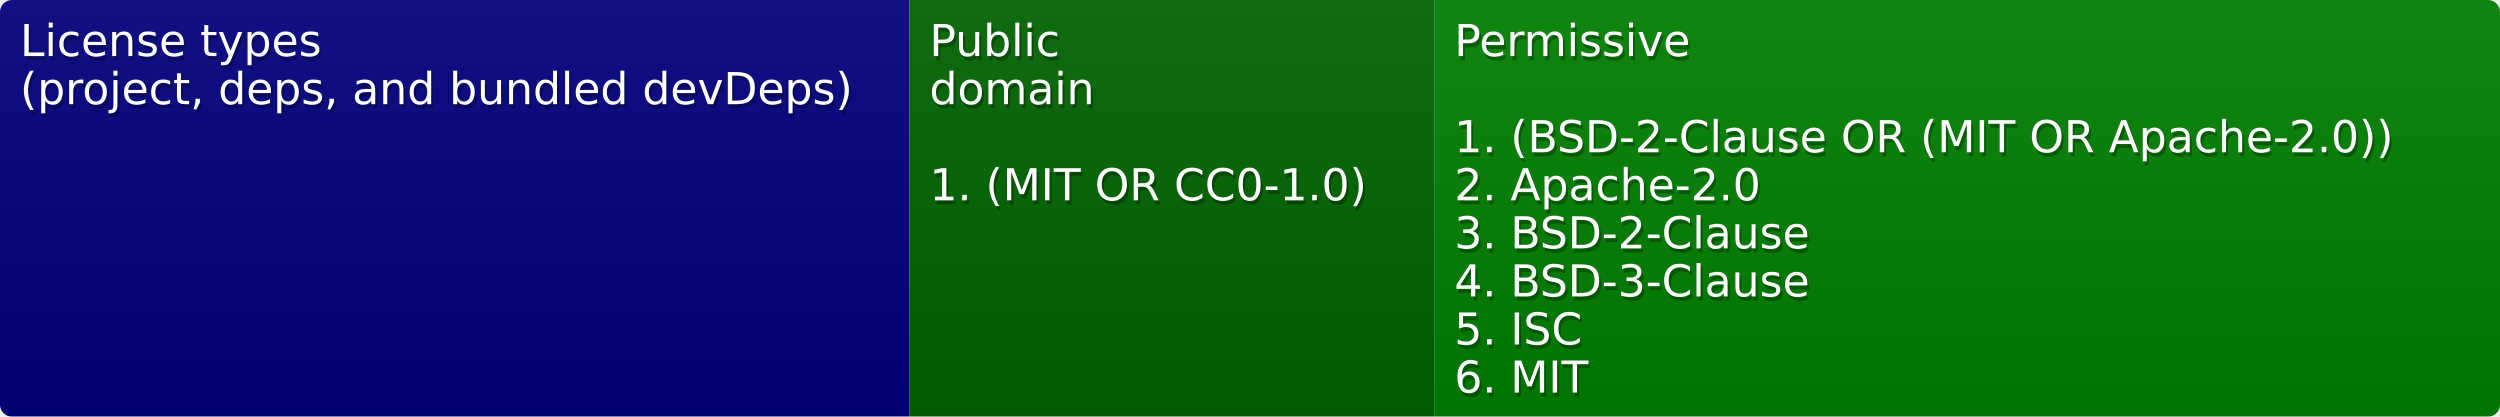
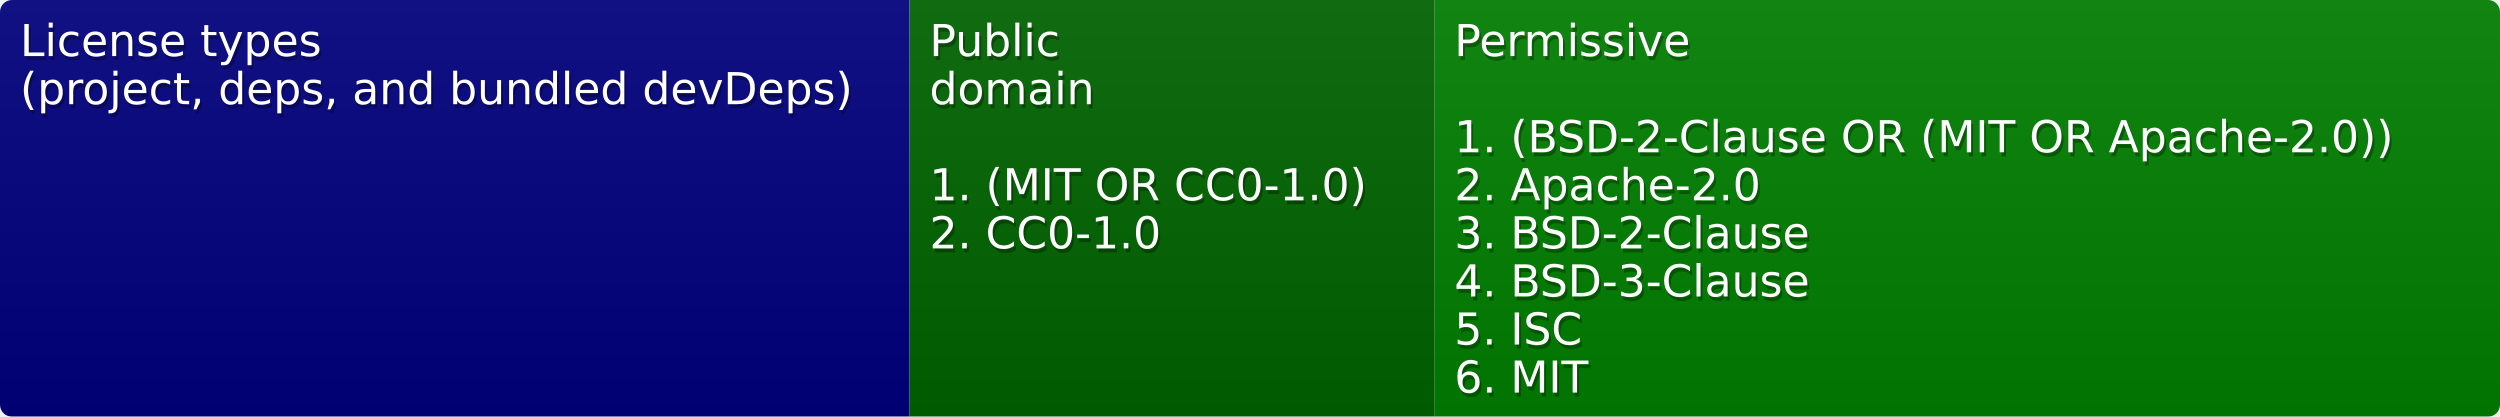
<svg xmlns="http://www.w3.org/2000/svg" width="624" height="104">
  <defs>
    <linearGradient id="smooth" x2="0" y2="100%">
      <stop offset="0" stop-color="#aaa" stop-opacity=".1" />
      <stop offset="1" stop-opacity=".1" />
    </linearGradient>
    <style>text{font-size:11px;font-family:Verdana,DejaVu Sans,Geneva,sans-serif}text.shadow{fill:#010101;fill-opacity:.3}text.high{fill:#fff}</style>
    <mask id="round">
      <rect width="100%" height="100%" rx="3" fill="#fff" />
    </mask>
  </defs>
  <g id="bg" mask="url(#round)">
    <path fill="navy" d="M0 0h227v104H0z" />
    <path fill="#006400" d="M227 0h131v104H227z" />
    <path fill="green" d="M358 0h266v104H358z" />
    <path fill="url(#smooth)" d="M0 0h624v104H0z" />
  </g>
  <g id="fg">
    <text class="shadow" x="5.5" y="15">License types</text>
    <text class="high" x="5" y="14">License types</text>
    <text class="shadow" x="5.5" y="27">(project, deps, and bundled devDeps)</text>
    <text class="high" x="5" y="26">(project, deps, and bundled devDeps)</text>
    <text class="shadow" x="232.5" y="15">Public</text>
    <text class="high" x="232" y="14">Public</text>
    <text class="shadow" x="232.5" y="27">domain</text>
    <text class="high" x="232" y="26">domain</text>
    <text class="shadow" x="232.5" y="51">1. (MIT OR CC0-1.0)</text>
    <text class="high" x="232" y="50">1. (MIT OR CC0-1.0)</text>
+     <text class="shadow" x="232.5" y="63">2. CC0-1.0</text>
+     <text class="high" x="232" y="62">2. CC0-1.0</text>
    <text class="shadow" x="363.5" y="15">Permissive</text>
    <text class="high" x="363" y="14">Permissive</text>
    <text class="shadow" x="363.5" y="39">1. (BSD-2-Clause OR (MIT OR Apache-2.0))</text>
    <text class="high" x="363" y="38">1. (BSD-2-Clause OR (MIT OR Apache-2.0))</text>
    <text class="shadow" x="363.5" y="51">2. Apache-2.0</text>
    <text class="high" x="363" y="50">2. Apache-2.0</text>
    <text class="shadow" x="363.5" y="63">3. BSD-2-Clause</text>
    <text class="high" x="363" y="62">3. BSD-2-Clause</text>
    <text class="shadow" x="363.5" y="75">4. BSD-3-Clause</text>
    <text class="high" x="363" y="74">4. BSD-3-Clause</text>
    <text class="shadow" x="363.5" y="87">5. ISC</text>
    <text class="high" x="363" y="86">5. ISC</text>
    <text class="shadow" x="363.5" y="99">6. MIT</text>
    <text class="high" x="363" y="98">6. MIT</text>
  </g>
</svg>
